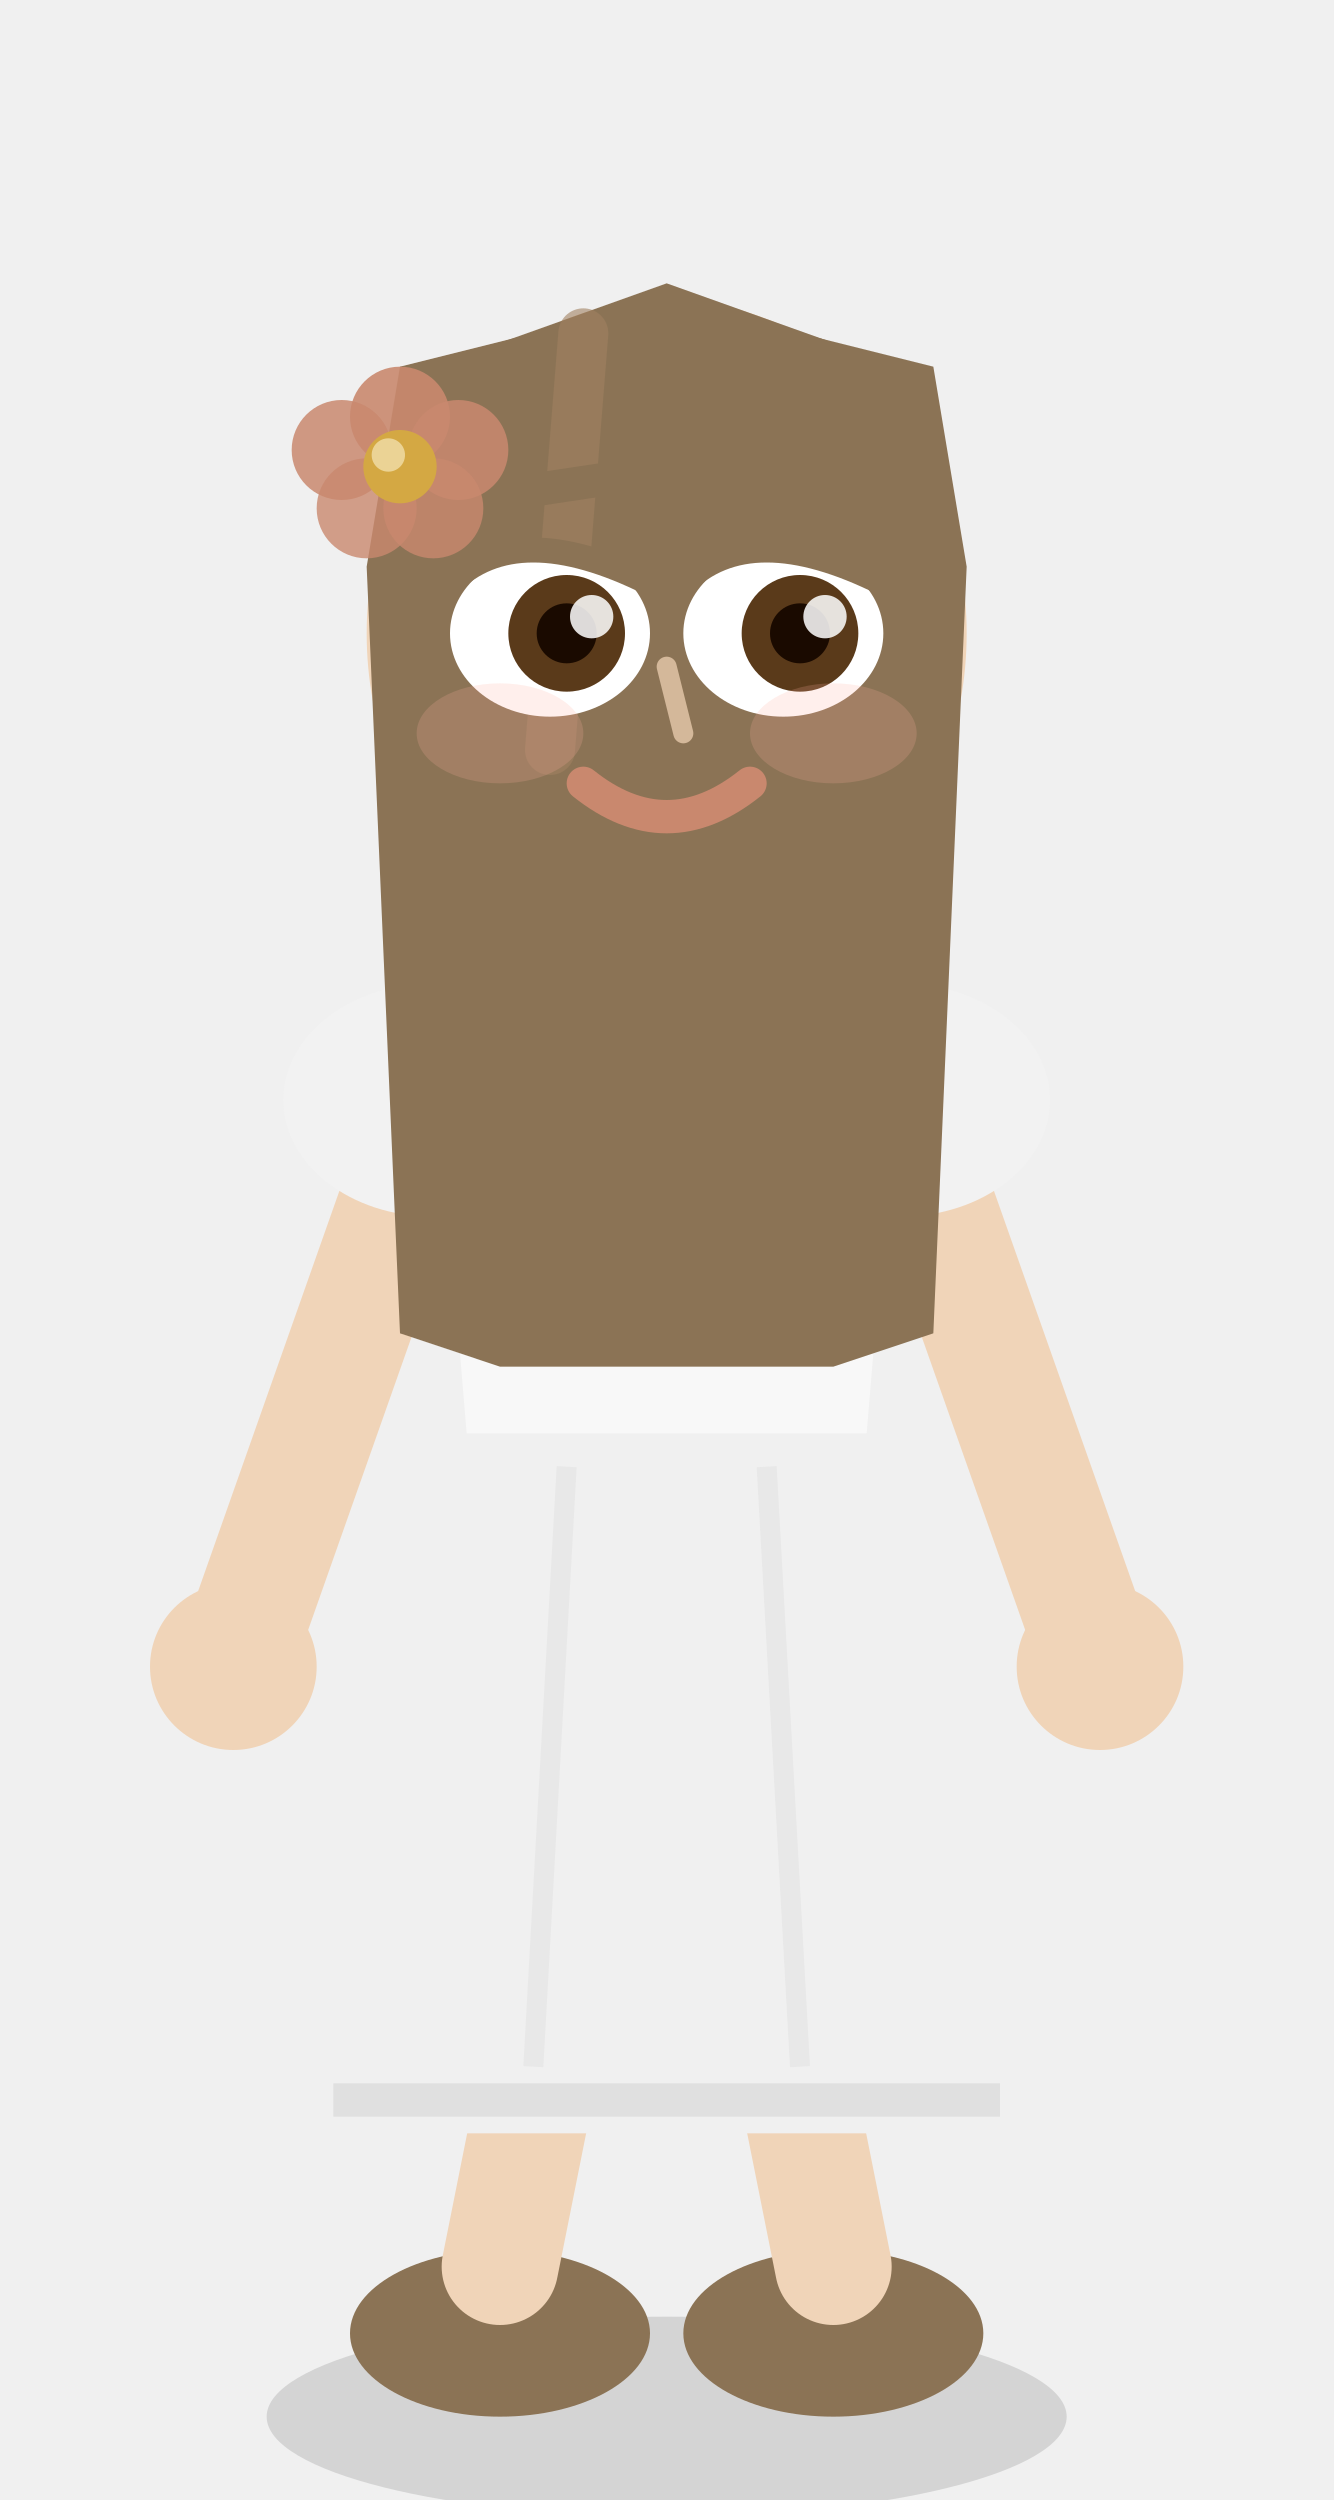
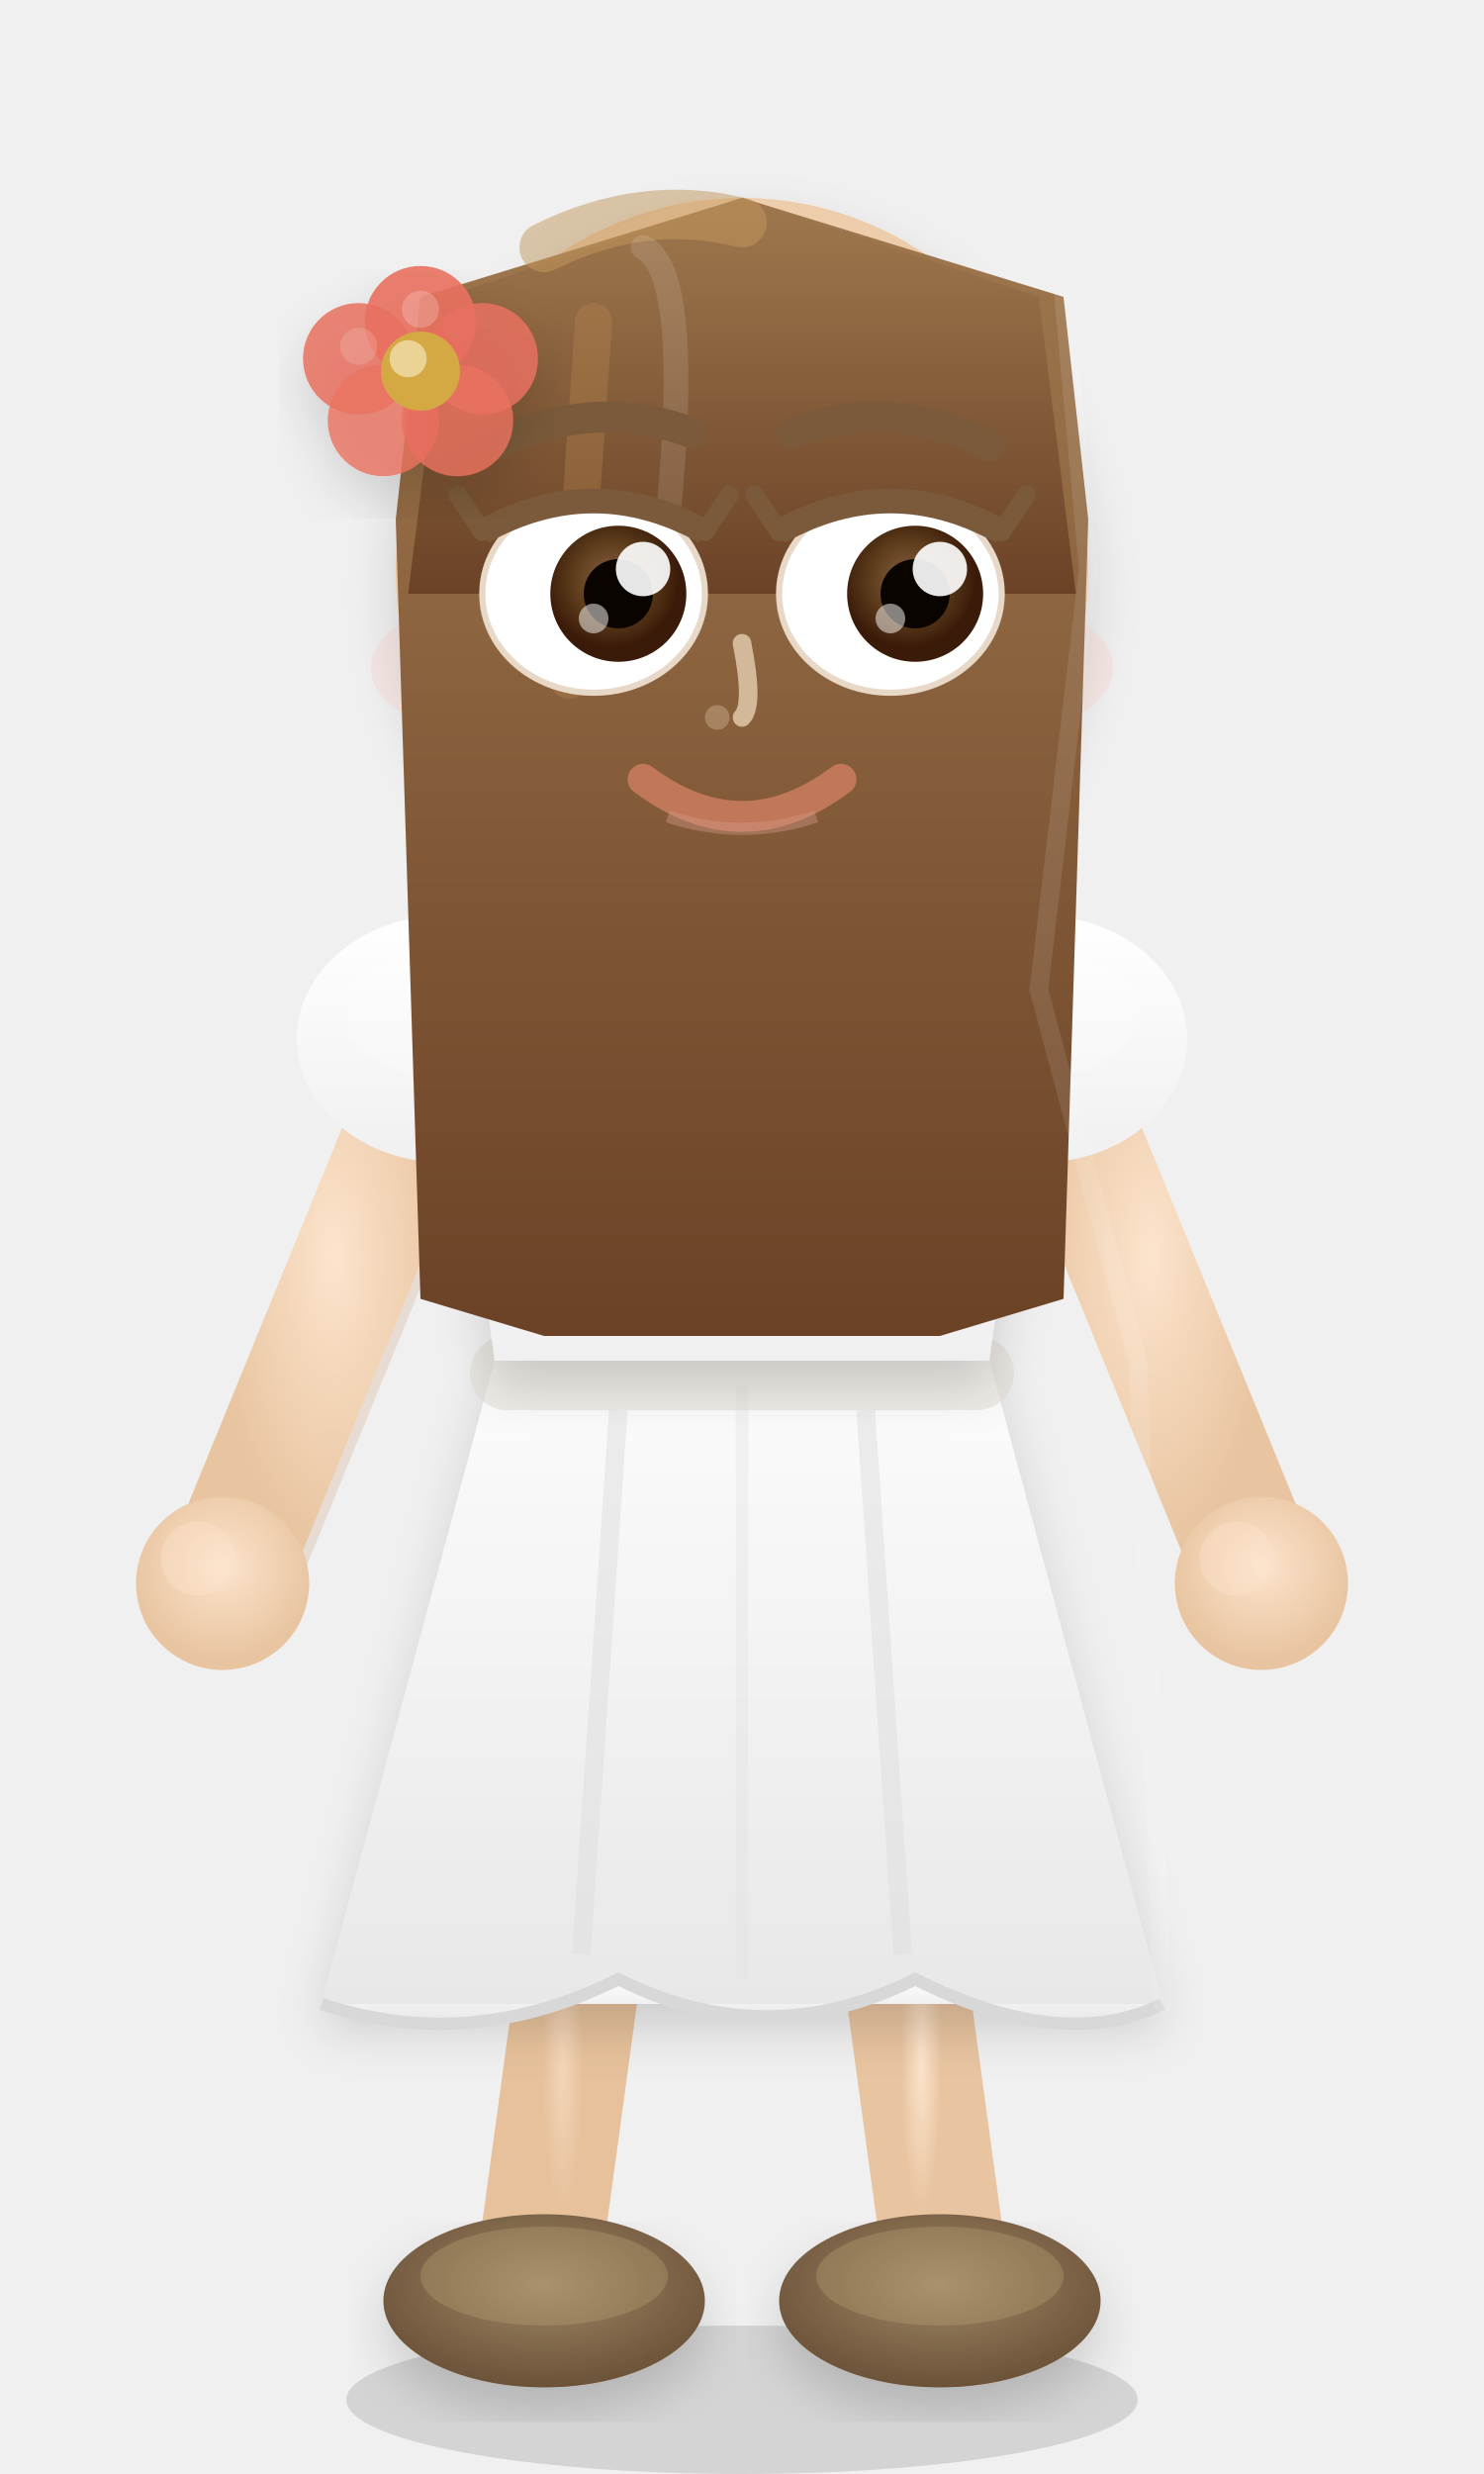
- <svg xmlns="http://www.w3.org/2000/svg" viewBox="0 0 80 150">
-   <ellipse cx="40" cy="145" rx="24" ry="6" fill="black" opacity="0.12" />
-   <ellipse cx="30" cy="140" rx="9" ry="5" fill="#8b7355" />
-   <ellipse cx="50" cy="140" rx="9" ry="5" fill="#8b7355" />
-   <line x1="32" y1="126" x2="30" y2="136" stroke="#f0d4b8" stroke-width="7" stroke-linecap="round" />
-   <line x1="48" y1="126" x2="50" y2="136" stroke="#f0d4b8" stroke-width="7" stroke-linecap="round" />
-   <polygon points="18,128 28,86 52,86 62,128" fill="#f0f0f0" />
-   <line x1="20" y1="126" x2="60" y2="126" stroke="#e0e0e0" stroke-width="2" />
-   <line x1="34" y1="88" x2="32" y2="124" stroke="#e0e0e0" stroke-width="1.2" opacity="0.5" />
-   <line x1="46" y1="88" x2="48" y2="124" stroke="#e0e0e0" stroke-width="1.2" opacity="0.5" />
-   <polygon points="28,86 26,62 54,62 52,86" fill="#f8f8f8" />
-   <path d="M40,62 L35,72" stroke="#f0d4b8" stroke-width="3" fill="none" />
-   <path d="M40,62 L45,72" stroke="#f0d4b8" stroke-width="3" fill="none" />
-   <line x1="26" y1="66" x2="14" y2="100" stroke="#f0d4b8" stroke-width="7" stroke-linecap="round" />
-   <line x1="54" y1="66" x2="66" y2="100" stroke="#f0d4b8" stroke-width="7" stroke-linecap="round" />
-   <circle cx="14" cy="100" r="5" fill="#f0d4b8" />
-   <circle cx="66" cy="100" r="5" fill="#f0d4b8" />
-   <ellipse cx="26" cy="66" rx="9" ry="7" fill="#f2f2f2" />
-   <ellipse cx="54" cy="66" rx="9" ry="7" fill="#f2f2f2" />
-   <rect x="36" y="50" width="8" height="14" fill="#f0d4b8" rx="2" />
-   <ellipse cx="40" cy="38" rx="18" ry="20" fill="#f0d4b8" />
-   <polygon points="22,34 24,22 40,18 56,22 58,34 56,80 50,82 30,82 24,80" fill="#8b7355" />
-   <polygon points="23,40 26,22 40,17 54,22 57,40" fill="#8b7355" />
-   <line x1="35" y1="20" x2="33" y2="45" stroke="#a08060" stroke-width="3" stroke-linecap="round" opacity="0.6" />
-   <ellipse cx="33" cy="38" rx="6" ry="5" fill="white" />
-   <ellipse cx="47" cy="38" rx="6" ry="5" fill="white" />
-   <circle cx="34" cy="38" r="3.5" fill="#5a3a1a" />
-   <circle cx="48" cy="38" r="3.5" fill="#5a3a1a" />
-   <circle cx="34" cy="38" r="1.8" fill="#1a0a00" />
-   <circle cx="48" cy="38" r="1.8" fill="#1a0a00" />
-   <circle cx="35.5" cy="37" r="1.3" fill="white" opacity="0.85" />
-   <circle cx="49.5" cy="37" r="1.3" fill="white" opacity="0.85" />
-   <path d="M27,35 Q31,31 39,35" stroke="#8b7355" stroke-width="1.5" fill="none" />
-   <path d="M41,35 Q45,31 53,35" stroke="#8b7355" stroke-width="1.5" fill="none" />
-   <line x1="28" y1="30" x2="38" y2="28.5" stroke="#8b7355" stroke-width="2" stroke-linecap="round" />
-   <line x1="42" y1="28.5" x2="52" y2="30" stroke="#8b7355" stroke-width="2" stroke-linecap="round" />
-   <line x1="40" y1="40" x2="41" y2="44" stroke="#d4b89a" stroke-width="1.2" stroke-linecap="round" />
-   <path d="M35,47 Q40,51 45,47" stroke="#c9886e" stroke-width="2" fill="none" stroke-linecap="round" />
-   <ellipse cx="30" cy="44" rx="5" ry="3" fill="#ffb0a0" opacity="0.2" />
-   <ellipse cx="50" cy="44" rx="5" ry="3" fill="#ffb0a0" opacity="0.2" />
-   <g transform="translate(24,28)">
-     <circle cx="0" cy="-3" r="3" fill="#c9886e" opacity="0.9" />
-     <circle cx="-3.5" cy="-1" r="3" fill="#c9886e" opacity="0.85" />
-     <circle cx="3.5" cy="-1" r="3" fill="#c9886e" opacity="0.85" />
-     <circle cx="-2" cy="2.5" r="3" fill="#c9886e" opacity="0.8" />
-     <circle cx="2" cy="2.5" r="3" fill="#c9886e" opacity="0.8" />
-     <circle cx="0" cy="0" r="2.2" fill="#d4a843" />
-     <circle cx="-0.7" cy="-0.7" r="1" fill="#f5e6b8" opacity="0.7" />
+ <svg xmlns="http://www.w3.org/2000/svg" viewBox="0 0 120 200">
+   <defs>
+     <radialGradient id="skin" cx="50%" cy="40%" r="55%">
+       <stop offset="0%" stop-color="#fce4cc" />
+       <stop offset="100%" stop-color="#e8c4a0" />
+     </radialGradient>
+     <linearGradient id="hair" x1="0" y1="0" x2="0" y2="1">
+       <stop offset="0%" stop-color="#a0784e" />
+       <stop offset="100%" stop-color="#6b4226" />
+     </linearGradient>
+     <radialGradient id="iris" cx="45%" cy="40%" r="50%">
+       <stop offset="0%" stop-color="#8b6342" />
+       <stop offset="60%" stop-color="#5a3a1a" />
+       <stop offset="100%" stop-color="#3a1a08" />
+     </radialGradient>
+     <linearGradient id="dress" x1="0" y1="0" x2="0" y2="1">
+       <stop offset="0%" stop-color="#fcfcfc" />
+       <stop offset="100%" stop-color="#e8e8e8" />
+     </linearGradient>
+     <linearGradient id="blouse" x1="0" y1="0" x2="0" y2="1">
+       <stop offset="0%" stop-color="#ffffff" />
+       <stop offset="100%" stop-color="#f0f0f0" />
+     </linearGradient>
+     <radialGradient id="shoe" cx="50%" cy="40%" r="60%">
+       <stop offset="0%" stop-color="#a08868" />
+       <stop offset="100%" stop-color="#6b5238" />
+     </radialGradient>
+     <filter id="glow" x="-20%" y="-20%" width="140%" height="140%">
+       <feGaussianBlur stdDeviation="1.5" result="blur" />
+       <feComposite in="SourceGraphic" in2="blur" operator="over" />
+     </filter>
+     <filter id="shadow" x="-10%" y="-10%" width="120%" height="130%">
+       <feDropShadow dx="0" dy="2" stdDeviation="2" flood-color="#000" flood-opacity="0.15" />
+     </filter>
+   </defs>
+   <ellipse cx="60" cy="194" rx="32" ry="6" fill="#000" opacity="0.12" />
+   <line x1="47" y1="158" x2="44" y2="180" stroke="url(#skin)" stroke-width="10" stroke-linecap="round" />
+   <line x1="47" y1="158" x2="44" y2="180" stroke="#e0b890" stroke-width="10" stroke-linecap="round" opacity="0.3" />
+   <line x1="73" y1="158" x2="76" y2="180" stroke="url(#skin)" stroke-width="10" stroke-linecap="round" />
+   <ellipse cx="44" cy="186" rx="13" ry="7" fill="url(#shoe)" filter="url(#shadow)" />
+   <ellipse cx="44" cy="184" rx="10" ry="4" fill="#c4a878" opacity="0.3" />
+   <ellipse cx="76" cy="186" rx="13" ry="7" fill="url(#shoe)" filter="url(#shadow)" />
+   <ellipse cx="76" cy="184" rx="10" ry="4" fill="#c4a878" opacity="0.3" />
+   <polygon points="26,162 40,110 80,110 94,162" fill="url(#dress)" filter="url(#shadow)" />
+   <path d="M26,162 Q38,166 50,160 Q62,166 74,160 Q86,166 94,162" fill="url(#dress)" stroke="#d8d8d8" stroke-width="1" />
+   <line x1="50" y1="114" x2="47" y2="158" stroke="#ddd" stroke-width="1.5" opacity="0.5" />
+   <line x1="70" y1="114" x2="73" y2="158" stroke="#ddd" stroke-width="1.5" opacity="0.5" />
+   <line x1="60" y1="112" x2="60" y2="160" stroke="#ddd" stroke-width="1" opacity="0.3" />
+   <rect x="38" y="108" width="44" height="6" rx="3" fill="#e0d8d0" opacity="0.5" />
+   <polygon points="40,110 36,80 84,80 80,110" fill="url(#blouse)" filter="url(#shadow)" />
+   <path d="M60,80 L52,94" stroke="#f0d4b8" stroke-width="4" fill="none" stroke-linecap="round" />
+   <path d="M60,80 L68,94" stroke="#f0d4b8" stroke-width="4" fill="none" stroke-linecap="round" />
+   <path d="M52,82 L60,80 L68,82" stroke="#e8e0d8" stroke-width="1.5" fill="none" />
+   <line x1="36" y1="86" x2="18" y2="130" stroke="#d4b090" stroke-width="10" stroke-linecap="round" opacity="0.3" />
+   <line x1="36" y1="84" x2="18" y2="128" stroke="url(#skin)" stroke-width="10" stroke-linecap="round" />
+   <circle cx="18" cy="128" r="7" fill="url(#skin)" />
+   <circle cx="16" cy="126" r="3" fill="#fce4cc" opacity="0.4" />
+   <line x1="84" y1="84" x2="102" y2="128" stroke="url(#skin)" stroke-width="10" stroke-linecap="round" />
+   <circle cx="102" cy="128" r="7" fill="url(#skin)" />
+   <circle cx="100" cy="126" r="3" fill="#fce4cc" opacity="0.4" />
+   <ellipse cx="36" cy="84" rx="12" ry="10" fill="url(#blouse)" />
+   <ellipse cx="36" cy="82" rx="8" ry="5" fill="white" opacity="0.2" />
+   <ellipse cx="84" cy="84" rx="12" ry="10" fill="url(#blouse)" />
+   <ellipse cx="84" cy="82" rx="8" ry="5" fill="white" opacity="0.2" />
+   <rect x="53" y="62" width="14" height="20" fill="url(#skin)" rx="4" />
+   <ellipse cx="60" cy="46" rx="28" ry="30" fill="url(#skin)" filter="url(#shadow)" />
+   <ellipse cx="38" cy="54" rx="8" ry="5" fill="#ffb0a0" opacity="0.18" />
+   <ellipse cx="82" cy="54" rx="8" ry="5" fill="#ffb0a0" opacity="0.18" />
+   <ellipse cx="58" cy="30" rx="14" ry="8" fill="white" opacity="0.08" />
+   <path d="M32,42 L34,24 L60,16 L86,24 L88,42 L86,105 L76,108 L44,108 L34,105 Z" fill="url(#hair)" />
+   <path d="M33,48 L36,24 L60,16 L84,24 L87,48" fill="url(#hair)" />
+   <path d="M44,20 Q52,16 60,18" stroke="#c4985e" stroke-width="4" fill="none" stroke-linecap="round" opacity="0.5" />
+   <path d="M48,26 L46,55" stroke="#b8884e" stroke-width="3" fill="none" stroke-linecap="round" opacity="0.35" />
+   <path d="M52,20 Q56,22 54,42" stroke="white" stroke-width="2" fill="none" stroke-linecap="round" opacity="0.12" />
+   <ellipse cx="48" cy="48" rx="9" ry="8" fill="white" stroke="#e8d8c8" stroke-width="0.5" />
+   <ellipse cx="72" cy="48" rx="9" ry="8" fill="white" stroke="#e8d8c8" stroke-width="0.5" />
+   <circle cx="50" cy="48" r="5.5" fill="url(#iris)" />
+   <circle cx="74" cy="48" r="5.5" fill="url(#iris)" />
+   <circle cx="50" cy="48" r="2.8" fill="#0a0400" />
+   <circle cx="74" cy="48" r="2.8" fill="#0a0400" />
+   <circle cx="52" cy="46" r="2.2" fill="white" opacity="0.9" />
+   <circle cx="76" cy="46" r="2.2" fill="white" opacity="0.9" />
+   <circle cx="48" cy="50" r="1.2" fill="white" opacity="0.5" />
+   <circle cx="72" cy="50" r="1.2" fill="white" opacity="0.5" />
+   <path d="M39,43 Q48,38 57,43" stroke="#7a5a3a" stroke-width="2" fill="none" />
+   <path d="M63,43 Q72,38 81,43" stroke="#7a5a3a" stroke-width="2" fill="none" />
+   <path d="M39,43 L37,40" stroke="#7a5a3a" stroke-width="1.5" stroke-linecap="round" />
+   <path d="M57,43 L59,40" stroke="#7a5a3a" stroke-width="1.5" stroke-linecap="round" />
+   <path d="M63,43 L61,40" stroke="#7a5a3a" stroke-width="1.5" stroke-linecap="round" />
+   <path d="M81,43 L83,40" stroke="#7a5a3a" stroke-width="1.5" stroke-linecap="round" />
+   <path d="M40,36 Q48,32 56,35" stroke="#7a5a3a" stroke-width="2.5" fill="none" stroke-linecap="round" />
+   <path d="M64,35 Q72,32 80,36" stroke="#7a5a3a" stroke-width="2.5" fill="none" stroke-linecap="round" />
+   <path d="M60,52 Q61,57 60,58" stroke="#d4b89a" stroke-width="1.5" fill="none" stroke-linecap="round" />
+   <circle cx="58" cy="58" r="1" fill="#d4b89a" opacity="0.4" />
+   <path d="M52,63 Q60,69 68,63" stroke="#c07858" stroke-width="2.5" fill="none" stroke-linecap="round" />
+   <path d="M54,66 Q60,68 66,66" stroke="#d4988a" stroke-width="1" fill="none" opacity="0.4" />
+   <g transform="translate(34,30)" filter="url(#shadow)">
+     <circle cx="0" cy="-4" r="4.5" fill="#e8705e" opacity="0.9" />
+     <circle cx="-5" cy="-1" r="4.5" fill="#e8705e" opacity="0.85" />
+     <circle cx="5" cy="-1" r="4.5" fill="#e8705e" opacity="0.85" />
+     <circle cx="-3" cy="4" r="4.5" fill="#e8705e" opacity="0.8" />
+     <circle cx="3" cy="4" r="4.5" fill="#e8705e" opacity="0.8" />
+     <circle cx="0" cy="0" r="3.2" fill="#d4a843" />
+     <circle cx="-1" cy="-1" r="1.5" fill="#f5e6b8" opacity="0.7" />
+     <circle cx="0" cy="-5" r="1.5" fill="white" opacity="0.2" />
+     <circle cx="-5" cy="-2" r="1.5" fill="white" opacity="0.15" />
  </g>
+   <path d="M86,24 L88,46 L84,80 L92,110 L94,162" stroke="white" stroke-width="1.5" fill="none" opacity="0.1" stroke-linecap="round" />
</svg>
